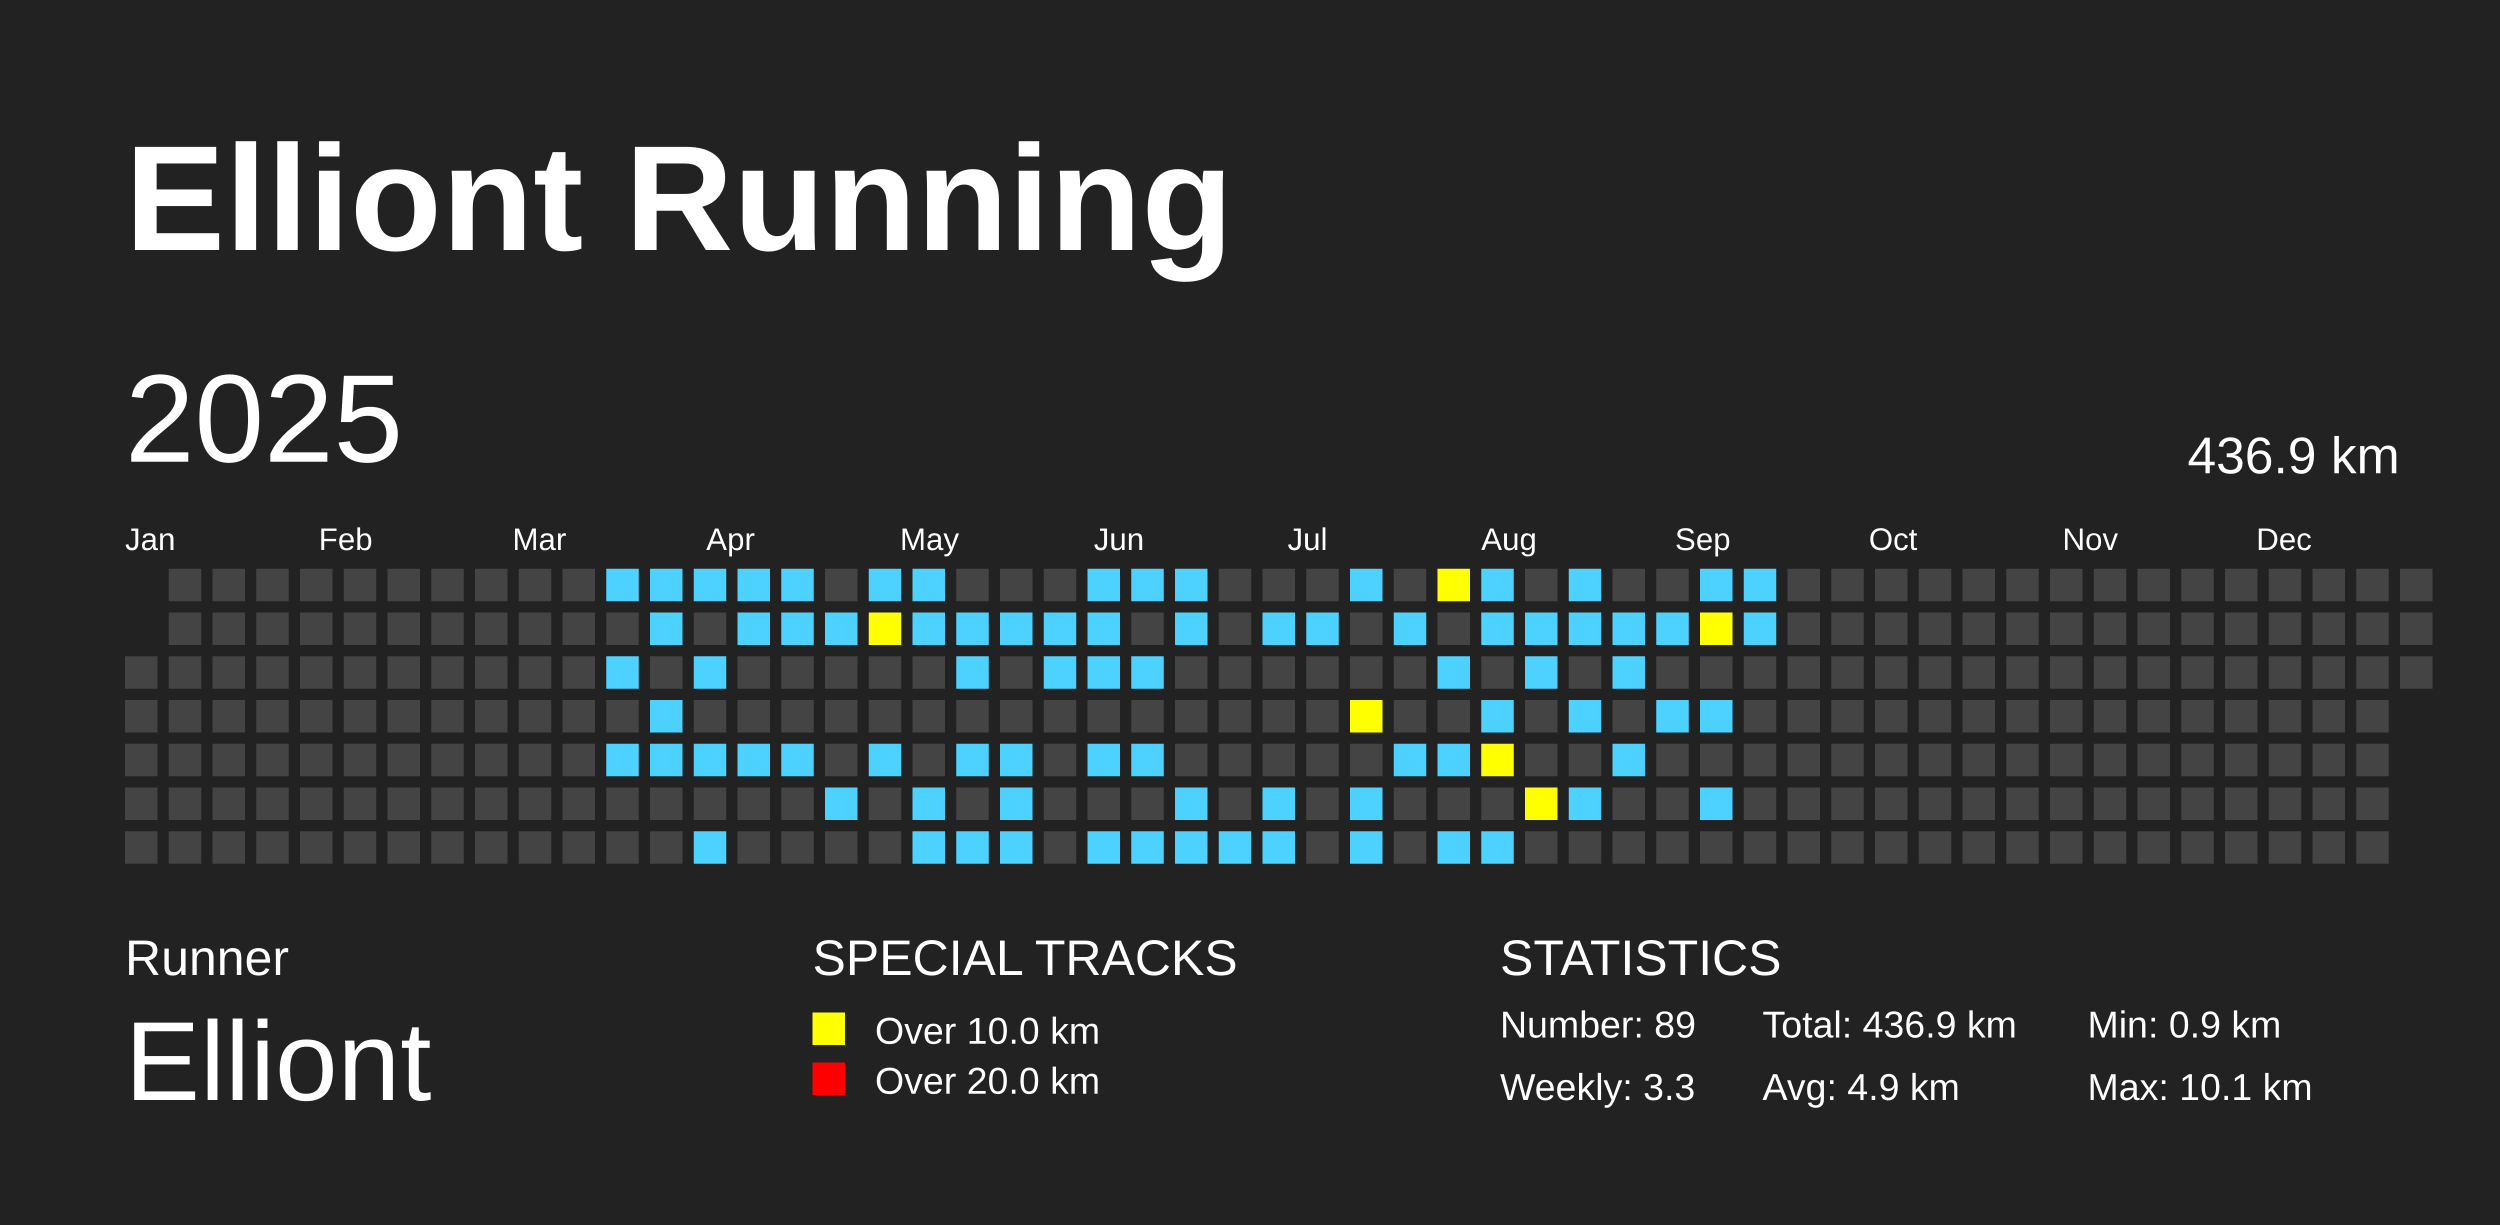
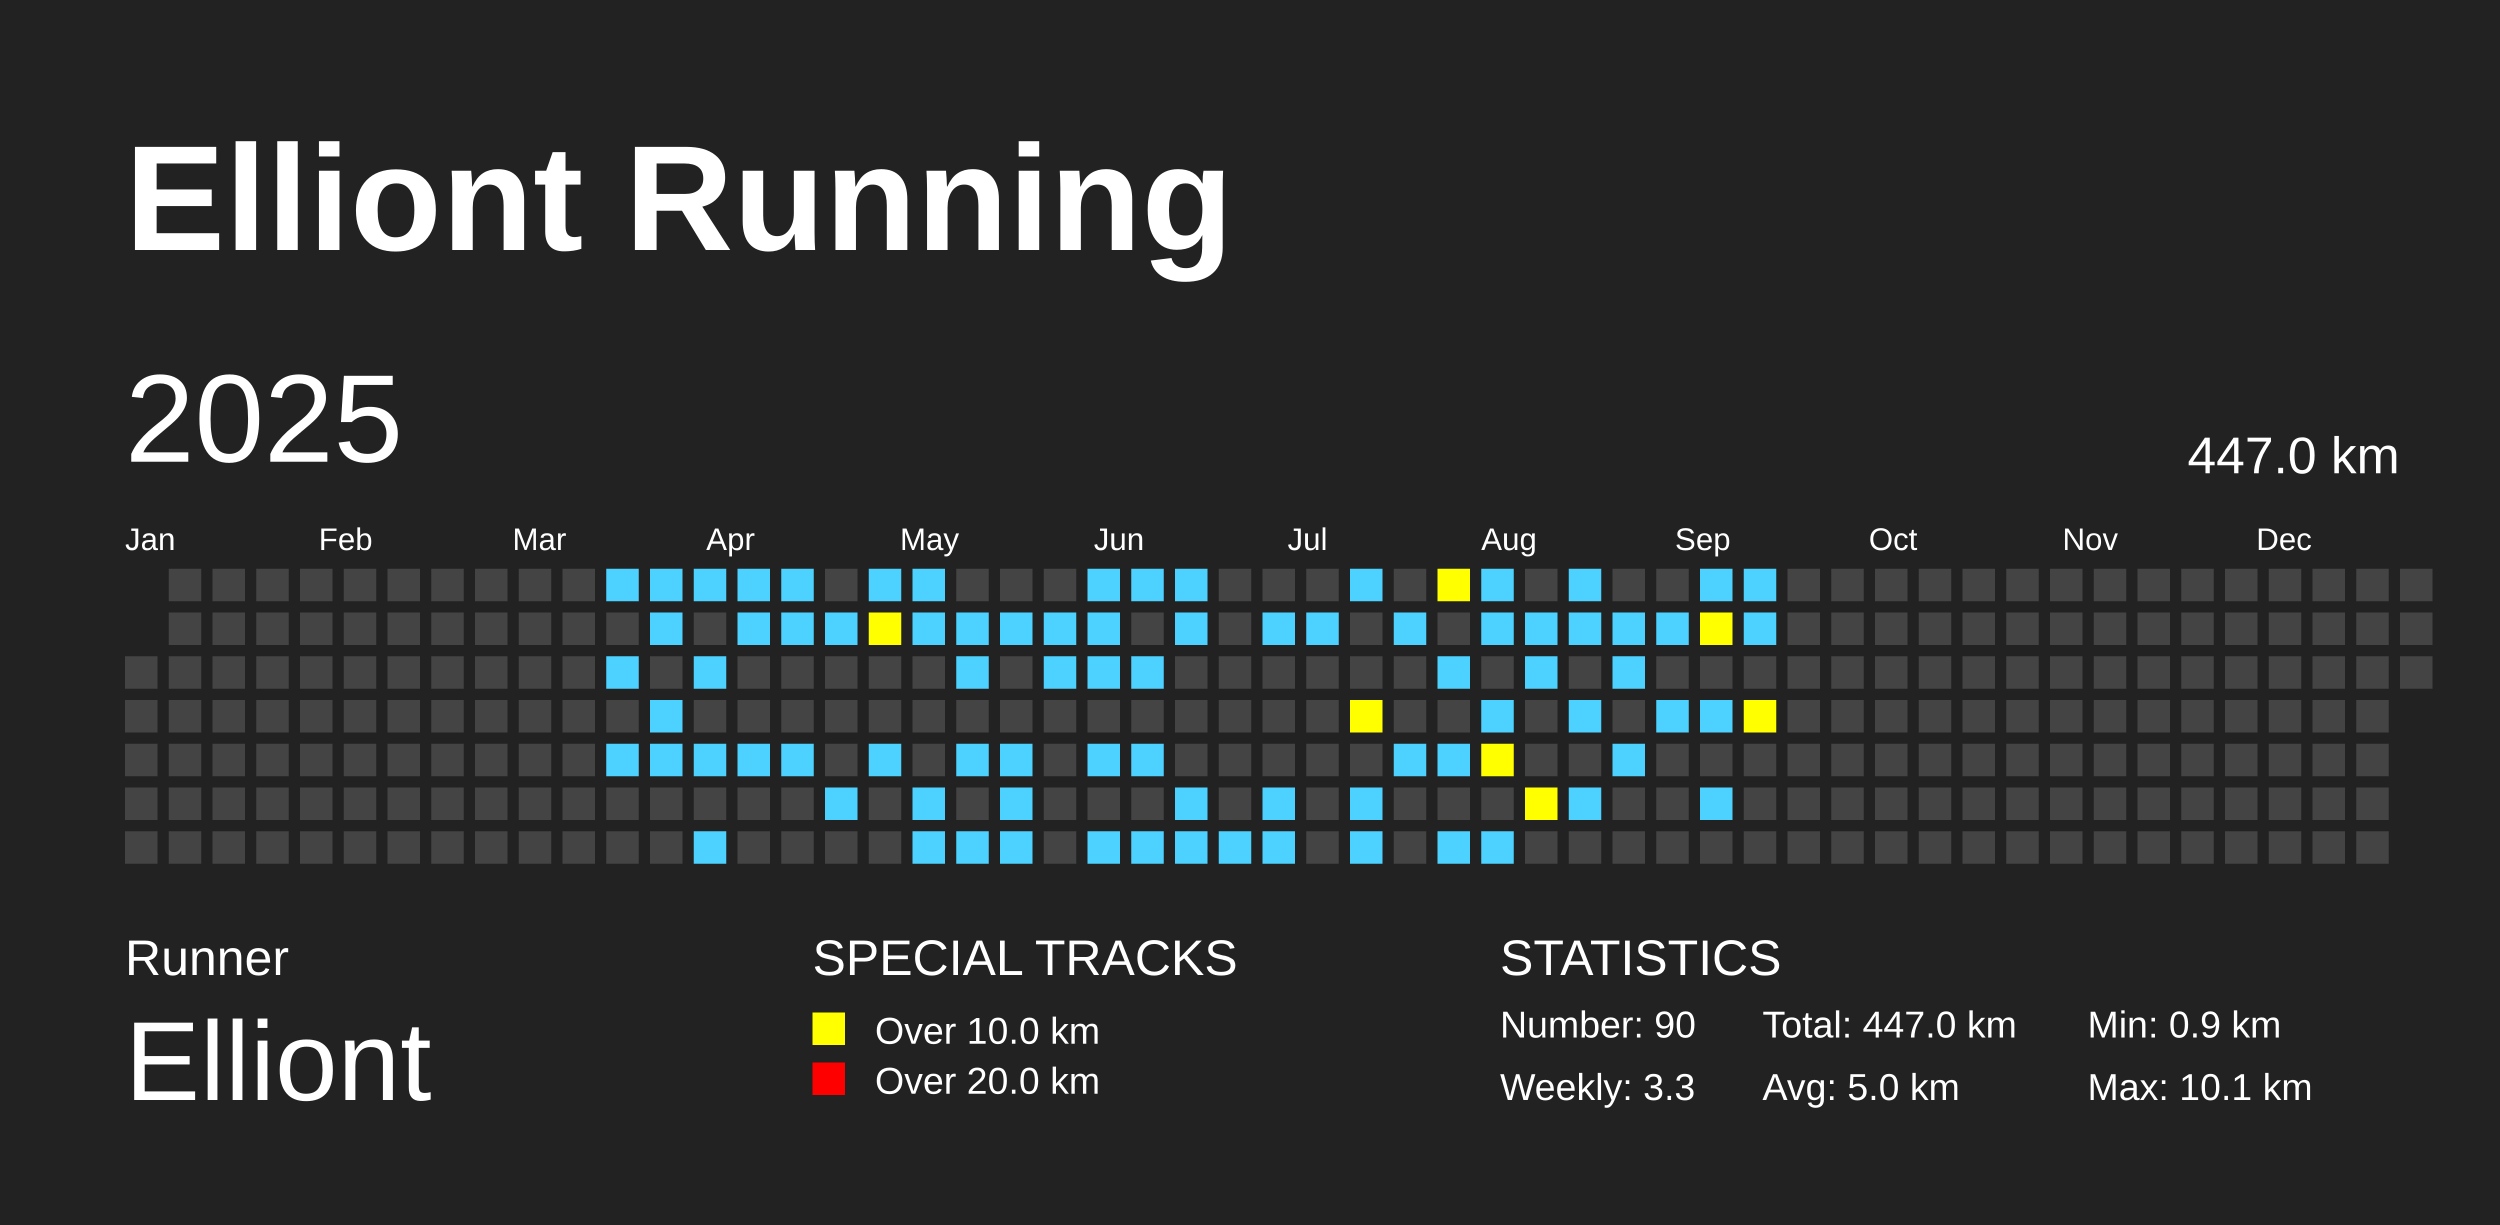
<svg xmlns="http://www.w3.org/2000/svg" baseProfile="full" height="98mm" version="1.1" viewBox="0,0,200,98" width="200mm">
  <defs />
  <rect fill="#222222" height="98" width="200" x="0" y="0" />
  <text fill="#FFFFFF" style="font-size:12px; font-family:Arial; font-weight:bold;" x="10" y="20">Elliont Running</text>
  <text fill="#FFFFFF" style="font-size:4px; font-family:Arial" x="10" y="78">Runner</text>
  <text fill="#FFFFFF" style="font-size:9px; font-family:Arial" x="10" y="88">Elliont</text>
  <text fill="#FFFFFF" style="font-size:4px; font-family:Arial" x="65" y="78">SPECIAL TRACKS</text>
  <rect fill="yellow" height="2.6" width="2.6" x="65" y="81" />
  <text fill="#FFFFFF" style="font-size:3px; font-family:Arial" x="70" y="83.5">Over 10.0 km</text>
  <rect fill="red" height="2.6" width="2.6" x="65" y="85" />
  <text fill="#FFFFFF" style="font-size:3px; font-family:Arial" x="70" y="87.5">Over 20.0 km</text>
  <text fill="#FFFFFF" style="font-size:4px; font-family:Arial" x="120" y="78">STATISTICS</text>
-   <text fill="#FFFFFF" style="font-size:3px; font-family:Arial" x="120" y="83">Number: 89</text>
+   <text fill="#FFFFFF" style="font-size:3px; font-family:Arial" x="120" y="83">Number: 90</text>
  <text fill="#FFFFFF" style="font-size:3px; font-family:Arial" x="120" y="88">Weekly: 3.3</text>
-   <text fill="#FFFFFF" style="font-size:3px; font-family:Arial" x="141" y="83">Total: 436.9 km</text>
-   <text fill="#FFFFFF" style="font-size:3px; font-family:Arial" x="141" y="88">Avg: 4.9 km</text>
+   <text fill="#FFFFFF" style="font-size:3px; font-family:Arial" x="141" y="83">Total: 447.0 km</text>
+   <text fill="#FFFFFF" style="font-size:3px; font-family:Arial" x="141" y="88">Avg: 5.0 km</text>
  <text fill="#FFFFFF" style="font-size:3px; font-family:Arial" x="167" y="83">Min: 0.9 km</text>
  <text fill="#FFFFFF" style="font-size:3px; font-family:Arial" x="167" y="88">Max: 10.1 km</text>
  <text dominant-baseline="hanging" fill="#FFFFFF" style="font-size:10.0px; font-family:Arial;" x="10" y="30">2025</text>
-   <text dominant-baseline="hanging" fill="#FFFFFF" style="font-size:4.125px; font-family:Arial;" x="175" y="35">436.9 km</text>
+   <text dominant-baseline="hanging" fill="#FFFFFF" style="font-size:4.125px; font-family:Arial;" x="175" y="35">447.0 km</text>
  <text fill="#FFFFFF" style="font-size:2.5px; font-family:Arial" x="10.0" y="44">Jan</text>
  <text fill="#FFFFFF" style="font-size:2.5px; font-family:Arial" x="25.5" y="44">Feb</text>
  <text fill="#FFFFFF" style="font-size:2.5px; font-family:Arial" x="41.0" y="44">Mar</text>
  <text fill="#FFFFFF" style="font-size:2.5px; font-family:Arial" x="56.5" y="44">Apr</text>
  <text fill="#FFFFFF" style="font-size:2.5px; font-family:Arial" x="72.0" y="44">May</text>
  <text fill="#FFFFFF" style="font-size:2.5px; font-family:Arial" x="87.5" y="44">Jun</text>
  <text fill="#FFFFFF" style="font-size:2.5px; font-family:Arial" x="103.0" y="44">Jul</text>
  <text fill="#FFFFFF" style="font-size:2.5px; font-family:Arial" x="118.5" y="44">Aug</text>
  <text fill="#FFFFFF" style="font-size:2.5px; font-family:Arial" x="134.0" y="44">Sep</text>
  <text fill="#FFFFFF" style="font-size:2.5px; font-family:Arial" x="149.5" y="44">Oct</text>
  <text fill="#FFFFFF" style="font-size:2.5px; font-family:Arial" x="165.0" y="44">Nov</text>
  <text fill="#FFFFFF" style="font-size:2.5px; font-family:Arial" x="180.5" y="44">Dec</text>
  <rect fill="#444444" height="2.6" width="2.6" x="10.0" y="52.5" />
  <rect fill="#444444" height="2.6" width="2.6" x="10.0" y="56.0" />
  <rect fill="#444444" height="2.6" width="2.6" x="10.0" y="59.5" />
  <rect fill="#444444" height="2.6" width="2.6" x="10.0" y="63.0" />
  <rect fill="#444444" height="2.6" width="2.6" x="10.0" y="66.5" />
  <rect fill="#444444" height="2.6" width="2.6" x="13.5" y="45.5" />
  <rect fill="#444444" height="2.6" width="2.6" x="13.5" y="49.0" />
  <rect fill="#444444" height="2.6" width="2.6" x="13.5" y="52.5" />
  <rect fill="#444444" height="2.6" width="2.6" x="13.5" y="56.0" />
  <rect fill="#444444" height="2.6" width="2.6" x="13.5" y="59.5" />
  <rect fill="#444444" height="2.6" width="2.6" x="13.5" y="63.0" />
  <rect fill="#444444" height="2.6" width="2.6" x="13.5" y="66.5" />
  <rect fill="#444444" height="2.6" width="2.6" x="17.0" y="45.5" />
  <rect fill="#444444" height="2.6" width="2.6" x="17.0" y="49.0" />
  <rect fill="#444444" height="2.6" width="2.6" x="17.0" y="52.5" />
  <rect fill="#444444" height="2.6" width="2.6" x="17.0" y="56.0" />
  <rect fill="#444444" height="2.6" width="2.6" x="17.0" y="59.5" />
  <rect fill="#444444" height="2.6" width="2.6" x="17.0" y="63.0" />
  <rect fill="#444444" height="2.6" width="2.6" x="17.0" y="66.5" />
  <rect fill="#444444" height="2.6" width="2.6" x="20.5" y="45.5" />
  <rect fill="#444444" height="2.6" width="2.6" x="20.5" y="49.0" />
  <rect fill="#444444" height="2.6" width="2.6" x="20.5" y="52.5" />
  <rect fill="#444444" height="2.6" width="2.6" x="20.5" y="56.0" />
  <rect fill="#444444" height="2.6" width="2.6" x="20.5" y="59.5" />
  <rect fill="#444444" height="2.6" width="2.6" x="20.5" y="63.0" />
  <rect fill="#444444" height="2.6" width="2.6" x="20.5" y="66.5" />
  <rect fill="#444444" height="2.6" width="2.6" x="24.0" y="45.5" />
  <rect fill="#444444" height="2.6" width="2.6" x="24.0" y="49.0" />
  <rect fill="#444444" height="2.6" width="2.6" x="24.0" y="52.5" />
  <rect fill="#444444" height="2.6" width="2.6" x="24.0" y="56.0" />
  <rect fill="#444444" height="2.6" width="2.6" x="24.0" y="59.5" />
  <rect fill="#444444" height="2.6" width="2.6" x="24.0" y="63.0" />
  <rect fill="#444444" height="2.6" width="2.6" x="24.0" y="66.5" />
  <rect fill="#444444" height="2.6" width="2.6" x="27.5" y="45.5" />
  <rect fill="#444444" height="2.6" width="2.6" x="27.5" y="49.0" />
  <rect fill="#444444" height="2.6" width="2.6" x="27.5" y="52.5" />
  <rect fill="#444444" height="2.6" width="2.6" x="27.5" y="56.0" />
  <rect fill="#444444" height="2.6" width="2.6" x="27.5" y="59.5" />
  <rect fill="#444444" height="2.6" width="2.6" x="27.5" y="63.0" />
  <rect fill="#444444" height="2.6" width="2.6" x="27.5" y="66.5" />
  <rect fill="#444444" height="2.6" width="2.6" x="31.0" y="45.5" />
  <rect fill="#444444" height="2.6" width="2.6" x="31.0" y="49.0" />
  <rect fill="#444444" height="2.6" width="2.6" x="31.0" y="52.5" />
  <rect fill="#444444" height="2.6" width="2.6" x="31.0" y="56.0" />
  <rect fill="#444444" height="2.6" width="2.6" x="31.0" y="59.5" />
  <rect fill="#444444" height="2.6" width="2.6" x="31.0" y="63.0" />
  <rect fill="#444444" height="2.6" width="2.6" x="31.0" y="66.5" />
  <rect fill="#444444" height="2.6" width="2.6" x="34.5" y="45.5" />
  <rect fill="#444444" height="2.6" width="2.6" x="34.5" y="49.0" />
  <rect fill="#444444" height="2.6" width="2.6" x="34.5" y="52.5" />
  <rect fill="#444444" height="2.6" width="2.6" x="34.5" y="56.0" />
  <rect fill="#444444" height="2.6" width="2.6" x="34.5" y="59.5" />
  <rect fill="#444444" height="2.6" width="2.6" x="34.5" y="63.0" />
  <rect fill="#444444" height="2.6" width="2.6" x="34.5" y="66.5" />
  <rect fill="#444444" height="2.6" width="2.6" x="38.0" y="45.5" />
  <rect fill="#444444" height="2.6" width="2.6" x="38.0" y="49.0" />
  <rect fill="#444444" height="2.6" width="2.6" x="38.0" y="52.5" />
  <rect fill="#444444" height="2.6" width="2.6" x="38.0" y="56.0" />
  <rect fill="#444444" height="2.6" width="2.6" x="38.0" y="59.5" />
  <rect fill="#444444" height="2.6" width="2.6" x="38.0" y="63.0" />
  <rect fill="#444444" height="2.6" width="2.6" x="38.0" y="66.5" />
  <rect fill="#444444" height="2.6" width="2.6" x="41.5" y="45.5" />
  <rect fill="#444444" height="2.6" width="2.6" x="41.5" y="49.0" />
  <rect fill="#444444" height="2.6" width="2.6" x="41.5" y="52.5" />
  <rect fill="#444444" height="2.6" width="2.6" x="41.5" y="56.0" />
  <rect fill="#444444" height="2.6" width="2.6" x="41.5" y="59.5" />
  <rect fill="#444444" height="2.6" width="2.6" x="41.5" y="63.0" />
  <rect fill="#444444" height="2.6" width="2.6" x="41.5" y="66.5" />
  <rect fill="#444444" height="2.6" width="2.6" x="45.0" y="45.5" />
  <rect fill="#444444" height="2.6" width="2.6" x="45.0" y="49.0" />
  <rect fill="#444444" height="2.6" width="2.6" x="45.0" y="52.5" />
  <rect fill="#444444" height="2.6" width="2.6" x="45.0" y="56.0" />
  <rect fill="#444444" height="2.6" width="2.6" x="45.0" y="59.5" />
  <rect fill="#444444" height="2.6" width="2.6" x="45.0" y="63.0" />
  <rect fill="#444444" height="2.6" width="2.6" x="45.0" y="66.5" />
  <rect fill="#4DD2FF" height="2.6" width="2.6" x="48.5" y="45.5" />
  <rect fill="#444444" height="2.6" width="2.6" x="48.5" y="49.0" />
  <rect fill="#4DD2FF" height="2.6" width="2.6" x="48.5" y="52.5" />
  <rect fill="#444444" height="2.6" width="2.6" x="48.5" y="56.0" />
  <rect fill="#4DD2FF" height="2.6" width="2.6" x="48.5" y="59.5" />
  <rect fill="#444444" height="2.6" width="2.6" x="48.5" y="63.0" />
  <rect fill="#444444" height="2.6" width="2.6" x="48.5" y="66.5" />
  <rect fill="#4DD2FF" height="2.6" width="2.6" x="52.0" y="45.5" />
  <rect fill="#4DD2FF" height="2.6" width="2.6" x="52.0" y="49.0" />
  <rect fill="#444444" height="2.6" width="2.6" x="52.0" y="52.5" />
  <rect fill="#4DD2FF" height="2.6" width="2.6" x="52.0" y="56.0" />
  <rect fill="#4DD2FF" height="2.6" width="2.6" x="52.0" y="59.5" />
  <rect fill="#444444" height="2.6" width="2.6" x="52.0" y="63.0" />
  <rect fill="#444444" height="2.6" width="2.6" x="52.0" y="66.5" />
  <rect fill="#4DD2FF" height="2.6" width="2.6" x="55.5" y="45.5" />
  <rect fill="#444444" height="2.6" width="2.6" x="55.5" y="49.0" />
  <rect fill="#4DD2FF" height="2.6" width="2.6" x="55.5" y="52.5" />
  <rect fill="#444444" height="2.6" width="2.6" x="55.5" y="56.0" />
  <rect fill="#4DD2FF" height="2.6" width="2.6" x="55.5" y="59.5" />
  <rect fill="#444444" height="2.6" width="2.6" x="55.5" y="63.0" />
  <rect fill="#4DD2FF" height="2.6" width="2.6" x="55.5" y="66.5" />
  <rect fill="#4DD2FF" height="2.6" width="2.6" x="59.0" y="45.5" />
  <rect fill="#4DD2FF" height="2.6" width="2.6" x="59.0" y="49.0" />
  <rect fill="#444444" height="2.6" width="2.6" x="59.0" y="52.5" />
  <rect fill="#444444" height="2.6" width="2.6" x="59.0" y="56.0" />
  <rect fill="#4DD2FF" height="2.6" width="2.6" x="59.0" y="59.5" />
  <rect fill="#444444" height="2.6" width="2.6" x="59.0" y="63.0" />
  <rect fill="#444444" height="2.6" width="2.6" x="59.0" y="66.5" />
  <rect fill="#4DD2FF" height="2.6" width="2.6" x="62.5" y="45.5" />
  <rect fill="#4DD2FF" height="2.6" width="2.6" x="62.5" y="49.0" />
  <rect fill="#444444" height="2.6" width="2.6" x="62.5" y="52.5" />
  <rect fill="#444444" height="2.6" width="2.6" x="62.5" y="56.0" />
  <rect fill="#4DD2FF" height="2.6" width="2.6" x="62.5" y="59.5" />
  <rect fill="#444444" height="2.6" width="2.6" x="62.5" y="63.0" />
  <rect fill="#444444" height="2.6" width="2.6" x="62.5" y="66.5" />
  <rect fill="#444444" height="2.6" width="2.6" x="66.0" y="45.5" />
  <rect fill="#4DD2FF" height="2.6" width="2.6" x="66.0" y="49.0" />
  <rect fill="#444444" height="2.6" width="2.6" x="66.0" y="52.5" />
  <rect fill="#444444" height="2.6" width="2.6" x="66.0" y="56.0" />
  <rect fill="#444444" height="2.6" width="2.6" x="66.0" y="59.5" />
  <rect fill="#4DD2FF" height="2.6" width="2.6" x="66.0" y="63.0" />
  <rect fill="#444444" height="2.6" width="2.6" x="66.0" y="66.5" />
  <rect fill="#4DD2FF" height="2.6" width="2.6" x="69.5" y="45.5" />
  <rect fill="yellow" height="2.6" width="2.6" x="69.5" y="49.0" />
  <rect fill="#444444" height="2.6" width="2.6" x="69.5" y="52.5" />
  <rect fill="#444444" height="2.6" width="2.6" x="69.5" y="56.0" />
  <rect fill="#4DD2FF" height="2.6" width="2.6" x="69.5" y="59.5" />
  <rect fill="#444444" height="2.6" width="2.6" x="69.5" y="63.0" />
  <rect fill="#444444" height="2.6" width="2.6" x="69.5" y="66.5" />
  <rect fill="#4DD2FF" height="2.6" width="2.6" x="73.0" y="45.5" />
  <rect fill="#4DD2FF" height="2.6" width="2.6" x="73.0" y="49.0" />
  <rect fill="#444444" height="2.6" width="2.6" x="73.0" y="52.5" />
  <rect fill="#444444" height="2.6" width="2.6" x="73.0" y="56.0" />
  <rect fill="#444444" height="2.6" width="2.6" x="73.0" y="59.5" />
  <rect fill="#4DD2FF" height="2.6" width="2.6" x="73.0" y="63.0" />
  <rect fill="#4DD2FF" height="2.6" width="2.6" x="73.0" y="66.5" />
  <rect fill="#444444" height="2.6" width="2.6" x="76.5" y="45.5" />
  <rect fill="#4DD2FF" height="2.6" width="2.6" x="76.5" y="49.0" />
  <rect fill="#4DD2FF" height="2.6" width="2.6" x="76.5" y="52.5" />
  <rect fill="#444444" height="2.6" width="2.6" x="76.5" y="56.0" />
  <rect fill="#4DD2FF" height="2.6" width="2.6" x="76.5" y="59.5" />
  <rect fill="#444444" height="2.6" width="2.6" x="76.5" y="63.0" />
  <rect fill="#4DD2FF" height="2.6" width="2.6" x="76.5" y="66.5" />
  <rect fill="#444444" height="2.6" width="2.6" x="80.0" y="45.5" />
  <rect fill="#4DD2FF" height="2.6" width="2.6" x="80.0" y="49.0" />
  <rect fill="#444444" height="2.6" width="2.6" x="80.0" y="52.5" />
  <rect fill="#444444" height="2.6" width="2.6" x="80.0" y="56.0" />
  <rect fill="#4DD2FF" height="2.6" width="2.6" x="80.0" y="59.5" />
  <rect fill="#4DD2FF" height="2.6" width="2.6" x="80.0" y="63.0" />
  <rect fill="#4DD2FF" height="2.6" width="2.6" x="80.0" y="66.5" />
  <rect fill="#444444" height="2.6" width="2.6" x="83.5" y="45.5" />
  <rect fill="#4DD2FF" height="2.6" width="2.6" x="83.5" y="49.0" />
  <rect fill="#4DD2FF" height="2.6" width="2.6" x="83.5" y="52.5" />
  <rect fill="#444444" height="2.6" width="2.6" x="83.5" y="56.0" />
  <rect fill="#444444" height="2.6" width="2.6" x="83.5" y="59.5" />
  <rect fill="#444444" height="2.6" width="2.6" x="83.5" y="63.0" />
  <rect fill="#444444" height="2.6" width="2.6" x="83.5" y="66.5" />
  <rect fill="#4DD2FF" height="2.6" width="2.6" x="87.0" y="45.5" />
  <rect fill="#4DD2FF" height="2.6" width="2.6" x="87.0" y="49.0" />
  <rect fill="#4DD2FF" height="2.6" width="2.6" x="87.0" y="52.5" />
  <rect fill="#444444" height="2.6" width="2.6" x="87.0" y="56.0" />
  <rect fill="#4DD2FF" height="2.6" width="2.6" x="87.0" y="59.5" />
  <rect fill="#444444" height="2.6" width="2.6" x="87.0" y="63.0" />
  <rect fill="#4DD2FF" height="2.6" width="2.6" x="87.0" y="66.5" />
  <rect fill="#4DD2FF" height="2.6" width="2.6" x="90.5" y="45.5" />
  <rect fill="#444444" height="2.6" width="2.6" x="90.5" y="49.0" />
  <rect fill="#4DD2FF" height="2.6" width="2.6" x="90.5" y="52.5" />
  <rect fill="#444444" height="2.6" width="2.6" x="90.5" y="56.0" />
  <rect fill="#4DD2FF" height="2.6" width="2.6" x="90.5" y="59.5" />
  <rect fill="#444444" height="2.6" width="2.6" x="90.5" y="63.0" />
  <rect fill="#4DD2FF" height="2.6" width="2.6" x="90.5" y="66.5" />
  <rect fill="#4DD2FF" height="2.6" width="2.6" x="94.0" y="45.5" />
  <rect fill="#4DD2FF" height="2.6" width="2.6" x="94.0" y="49.0" />
  <rect fill="#444444" height="2.6" width="2.6" x="94.0" y="52.5" />
  <rect fill="#444444" height="2.6" width="2.6" x="94.0" y="56.0" />
  <rect fill="#444444" height="2.6" width="2.6" x="94.0" y="59.5" />
  <rect fill="#4DD2FF" height="2.6" width="2.6" x="94.0" y="63.0" />
  <rect fill="#4DD2FF" height="2.6" width="2.6" x="94.0" y="66.5" />
  <rect fill="#444444" height="2.6" width="2.6" x="97.5" y="45.5" />
  <rect fill="#444444" height="2.6" width="2.6" x="97.5" y="49.0" />
  <rect fill="#444444" height="2.6" width="2.6" x="97.5" y="52.5" />
  <rect fill="#444444" height="2.6" width="2.6" x="97.5" y="56.0" />
  <rect fill="#444444" height="2.6" width="2.6" x="97.5" y="59.5" />
  <rect fill="#444444" height="2.6" width="2.6" x="97.5" y="63.0" />
  <rect fill="#4DD2FF" height="2.6" width="2.6" x="97.5" y="66.5" />
  <rect fill="#444444" height="2.6" width="2.6" x="101.0" y="45.5" />
  <rect fill="#4DD2FF" height="2.6" width="2.6" x="101.0" y="49.0" />
  <rect fill="#444444" height="2.6" width="2.6" x="101.0" y="52.5" />
  <rect fill="#444444" height="2.6" width="2.6" x="101.0" y="56.0" />
  <rect fill="#444444" height="2.6" width="2.6" x="101.0" y="59.5" />
  <rect fill="#4DD2FF" height="2.6" width="2.6" x="101.0" y="63.0" />
  <rect fill="#4DD2FF" height="2.6" width="2.6" x="101.0" y="66.5" />
  <rect fill="#444444" height="2.6" width="2.6" x="104.5" y="45.5" />
  <rect fill="#4DD2FF" height="2.6" width="2.6" x="104.5" y="49.0" />
  <rect fill="#444444" height="2.6" width="2.6" x="104.5" y="52.5" />
  <rect fill="#444444" height="2.6" width="2.6" x="104.5" y="56.0" />
  <rect fill="#444444" height="2.6" width="2.6" x="104.5" y="59.5" />
  <rect fill="#444444" height="2.6" width="2.6" x="104.5" y="63.0" />
  <rect fill="#444444" height="2.6" width="2.6" x="104.5" y="66.5" />
  <rect fill="#4DD2FF" height="2.6" width="2.6" x="108.0" y="45.5" />
  <rect fill="#444444" height="2.6" width="2.6" x="108.0" y="49.0" />
  <rect fill="#444444" height="2.6" width="2.6" x="108.0" y="52.5" />
  <rect fill="yellow" height="2.6" width="2.6" x="108.0" y="56.0" />
  <rect fill="#444444" height="2.6" width="2.6" x="108.0" y="59.5" />
  <rect fill="#4DD2FF" height="2.6" width="2.6" x="108.0" y="63.0" />
  <rect fill="#4DD2FF" height="2.6" width="2.6" x="108.0" y="66.5" />
  <rect fill="#444444" height="2.6" width="2.6" x="111.5" y="45.5" />
  <rect fill="#4DD2FF" height="2.6" width="2.6" x="111.5" y="49.0" />
  <rect fill="#444444" height="2.6" width="2.6" x="111.5" y="52.5" />
  <rect fill="#444444" height="2.6" width="2.6" x="111.5" y="56.0" />
  <rect fill="#4DD2FF" height="2.6" width="2.6" x="111.5" y="59.5" />
  <rect fill="#444444" height="2.6" width="2.6" x="111.5" y="63.0" />
  <rect fill="#444444" height="2.6" width="2.6" x="111.5" y="66.5" />
  <rect fill="yellow" height="2.6" width="2.6" x="115.0" y="45.5" />
  <rect fill="#444444" height="2.6" width="2.6" x="115.0" y="49.0" />
  <rect fill="#4DD2FF" height="2.6" width="2.6" x="115.0" y="52.5" />
  <rect fill="#444444" height="2.6" width="2.6" x="115.0" y="56.0" />
  <rect fill="#4DD2FF" height="2.6" width="2.6" x="115.0" y="59.5" />
  <rect fill="#444444" height="2.6" width="2.6" x="115.0" y="63.0" />
  <rect fill="#4DD2FF" height="2.6" width="2.6" x="115.0" y="66.5" />
  <rect fill="#4DD2FF" height="2.6" width="2.6" x="118.5" y="45.5" />
  <rect fill="#4DD2FF" height="2.6" width="2.6" x="118.5" y="49.0" />
  <rect fill="#444444" height="2.6" width="2.6" x="118.5" y="52.5" />
  <rect fill="#4DD2FF" height="2.6" width="2.6" x="118.5" y="56.0" />
  <rect fill="yellow" height="2.6" width="2.6" x="118.5" y="59.5" />
  <rect fill="#444444" height="2.6" width="2.6" x="118.5" y="63.0" />
  <rect fill="#4DD2FF" height="2.6" width="2.6" x="118.5" y="66.5" />
  <rect fill="#444444" height="2.6" width="2.6" x="122.0" y="45.5" />
  <rect fill="#4DD2FF" height="2.6" width="2.6" x="122.0" y="49.0" />
  <rect fill="#4DD2FF" height="2.6" width="2.6" x="122.0" y="52.5" />
  <rect fill="#444444" height="2.6" width="2.6" x="122.0" y="56.0" />
  <rect fill="#444444" height="2.6" width="2.6" x="122.0" y="59.5" />
  <rect fill="yellow" height="2.6" width="2.6" x="122.0" y="63.0" />
  <rect fill="#444444" height="2.6" width="2.6" x="122.0" y="66.5" />
  <rect fill="#4DD2FF" height="2.6" width="2.6" x="125.5" y="45.5" />
  <rect fill="#4DD2FF" height="2.6" width="2.6" x="125.5" y="49.0" />
  <rect fill="#444444" height="2.6" width="2.6" x="125.5" y="52.5" />
  <rect fill="#4DD2FF" height="2.6" width="2.6" x="125.5" y="56.0" />
  <rect fill="#444444" height="2.6" width="2.6" x="125.5" y="59.5" />
  <rect fill="#4DD2FF" height="2.6" width="2.6" x="125.5" y="63.0" />
  <rect fill="#444444" height="2.6" width="2.6" x="125.5" y="66.5" />
  <rect fill="#444444" height="2.6" width="2.6" x="129.0" y="45.5" />
  <rect fill="#4DD2FF" height="2.6" width="2.6" x="129.0" y="49.0" />
  <rect fill="#4DD2FF" height="2.6" width="2.6" x="129.0" y="52.5" />
  <rect fill="#444444" height="2.6" width="2.6" x="129.0" y="56.0" />
  <rect fill="#4DD2FF" height="2.6" width="2.6" x="129.0" y="59.5" />
  <rect fill="#444444" height="2.6" width="2.6" x="129.0" y="63.0" />
  <rect fill="#444444" height="2.6" width="2.6" x="129.0" y="66.5" />
  <rect fill="#444444" height="2.6" width="2.6" x="132.5" y="45.5" />
  <rect fill="#4DD2FF" height="2.6" width="2.6" x="132.5" y="49.0" />
  <rect fill="#444444" height="2.6" width="2.6" x="132.5" y="52.5" />
  <rect fill="#4DD2FF" height="2.6" width="2.6" x="132.5" y="56.0" />
  <rect fill="#444444" height="2.6" width="2.6" x="132.5" y="59.5" />
  <rect fill="#444444" height="2.6" width="2.6" x="132.5" y="63.0" />
  <rect fill="#444444" height="2.6" width="2.6" x="132.5" y="66.5" />
  <rect fill="#4DD2FF" height="2.6" width="2.6" x="136.0" y="45.5" />
  <rect fill="yellow" height="2.6" width="2.6" x="136.0" y="49.0" />
  <rect fill="#444444" height="2.6" width="2.6" x="136.0" y="52.5" />
  <rect fill="#4DD2FF" height="2.6" width="2.6" x="136.0" y="56.0" />
  <rect fill="#444444" height="2.6" width="2.6" x="136.0" y="59.5" />
  <rect fill="#4DD2FF" height="2.6" width="2.6" x="136.0" y="63.0" />
  <rect fill="#444444" height="2.6" width="2.6" x="136.0" y="66.5" />
  <rect fill="#4DD2FF" height="2.6" width="2.6" x="139.5" y="45.5" />
  <rect fill="#4DD2FF" height="2.6" width="2.6" x="139.5" y="49.0" />
  <rect fill="#444444" height="2.6" width="2.6" x="139.5" y="52.5" />
-   <rect fill="#444444" height="2.6" width="2.6" x="139.5" y="56.0" />
+   <rect fill="yellow" height="2.6" width="2.6" x="139.5" y="56.0" />
  <rect fill="#444444" height="2.6" width="2.6" x="139.5" y="59.5" />
  <rect fill="#444444" height="2.6" width="2.6" x="139.5" y="63.0" />
  <rect fill="#444444" height="2.6" width="2.6" x="139.5" y="66.5" />
  <rect fill="#444444" height="2.6" width="2.6" x="143.0" y="45.5" />
  <rect fill="#444444" height="2.6" width="2.6" x="143.0" y="49.0" />
  <rect fill="#444444" height="2.6" width="2.6" x="143.0" y="52.5" />
  <rect fill="#444444" height="2.6" width="2.6" x="143.0" y="56.0" />
  <rect fill="#444444" height="2.6" width="2.6" x="143.0" y="59.5" />
  <rect fill="#444444" height="2.6" width="2.6" x="143.0" y="63.0" />
  <rect fill="#444444" height="2.6" width="2.6" x="143.0" y="66.5" />
  <rect fill="#444444" height="2.6" width="2.6" x="146.5" y="45.5" />
  <rect fill="#444444" height="2.6" width="2.6" x="146.5" y="49.0" />
  <rect fill="#444444" height="2.6" width="2.6" x="146.5" y="52.5" />
  <rect fill="#444444" height="2.6" width="2.6" x="146.5" y="56.0" />
  <rect fill="#444444" height="2.6" width="2.6" x="146.5" y="59.5" />
  <rect fill="#444444" height="2.6" width="2.6" x="146.5" y="63.0" />
  <rect fill="#444444" height="2.6" width="2.6" x="146.5" y="66.5" />
  <rect fill="#444444" height="2.6" width="2.6" x="150.0" y="45.5" />
  <rect fill="#444444" height="2.6" width="2.6" x="150.0" y="49.0" />
  <rect fill="#444444" height="2.6" width="2.6" x="150.0" y="52.5" />
  <rect fill="#444444" height="2.6" width="2.6" x="150.0" y="56.0" />
  <rect fill="#444444" height="2.6" width="2.6" x="150.0" y="59.5" />
  <rect fill="#444444" height="2.6" width="2.6" x="150.0" y="63.0" />
  <rect fill="#444444" height="2.6" width="2.6" x="150.0" y="66.5" />
  <rect fill="#444444" height="2.6" width="2.6" x="153.5" y="45.5" />
  <rect fill="#444444" height="2.6" width="2.6" x="153.5" y="49.0" />
  <rect fill="#444444" height="2.6" width="2.6" x="153.5" y="52.5" />
  <rect fill="#444444" height="2.6" width="2.6" x="153.5" y="56.0" />
  <rect fill="#444444" height="2.6" width="2.6" x="153.5" y="59.5" />
  <rect fill="#444444" height="2.6" width="2.6" x="153.5" y="63.0" />
  <rect fill="#444444" height="2.6" width="2.6" x="153.5" y="66.5" />
  <rect fill="#444444" height="2.6" width="2.6" x="157.0" y="45.5" />
  <rect fill="#444444" height="2.6" width="2.6" x="157.0" y="49.0" />
  <rect fill="#444444" height="2.6" width="2.6" x="157.0" y="52.5" />
  <rect fill="#444444" height="2.6" width="2.6" x="157.0" y="56.0" />
  <rect fill="#444444" height="2.6" width="2.6" x="157.0" y="59.5" />
  <rect fill="#444444" height="2.6" width="2.6" x="157.0" y="63.0" />
  <rect fill="#444444" height="2.6" width="2.6" x="157.0" y="66.5" />
  <rect fill="#444444" height="2.6" width="2.6" x="160.5" y="45.5" />
  <rect fill="#444444" height="2.6" width="2.6" x="160.5" y="49.0" />
  <rect fill="#444444" height="2.6" width="2.6" x="160.5" y="52.5" />
  <rect fill="#444444" height="2.6" width="2.6" x="160.5" y="56.0" />
  <rect fill="#444444" height="2.6" width="2.6" x="160.5" y="59.5" />
  <rect fill="#444444" height="2.6" width="2.6" x="160.5" y="63.0" />
  <rect fill="#444444" height="2.6" width="2.6" x="160.5" y="66.5" />
  <rect fill="#444444" height="2.6" width="2.6" x="164.0" y="45.5" />
  <rect fill="#444444" height="2.6" width="2.6" x="164.0" y="49.0" />
  <rect fill="#444444" height="2.6" width="2.6" x="164.0" y="52.5" />
  <rect fill="#444444" height="2.6" width="2.6" x="164.0" y="56.0" />
  <rect fill="#444444" height="2.6" width="2.6" x="164.0" y="59.5" />
  <rect fill="#444444" height="2.6" width="2.6" x="164.0" y="63.0" />
  <rect fill="#444444" height="2.6" width="2.6" x="164.0" y="66.5" />
  <rect fill="#444444" height="2.6" width="2.6" x="167.5" y="45.5" />
  <rect fill="#444444" height="2.6" width="2.6" x="167.5" y="49.0" />
  <rect fill="#444444" height="2.6" width="2.6" x="167.5" y="52.5" />
  <rect fill="#444444" height="2.6" width="2.6" x="167.5" y="56.0" />
  <rect fill="#444444" height="2.6" width="2.6" x="167.5" y="59.5" />
  <rect fill="#444444" height="2.6" width="2.6" x="167.5" y="63.0" />
  <rect fill="#444444" height="2.6" width="2.6" x="167.5" y="66.5" />
  <rect fill="#444444" height="2.6" width="2.6" x="171.0" y="45.5" />
  <rect fill="#444444" height="2.6" width="2.6" x="171.0" y="49.0" />
  <rect fill="#444444" height="2.6" width="2.6" x="171.0" y="52.5" />
  <rect fill="#444444" height="2.6" width="2.6" x="171.0" y="56.0" />
  <rect fill="#444444" height="2.6" width="2.6" x="171.0" y="59.5" />
  <rect fill="#444444" height="2.6" width="2.6" x="171.0" y="63.0" />
  <rect fill="#444444" height="2.6" width="2.6" x="171.0" y="66.5" />
  <rect fill="#444444" height="2.6" width="2.6" x="174.5" y="45.5" />
  <rect fill="#444444" height="2.6" width="2.6" x="174.5" y="49.0" />
  <rect fill="#444444" height="2.6" width="2.6" x="174.5" y="52.5" />
  <rect fill="#444444" height="2.6" width="2.6" x="174.5" y="56.0" />
  <rect fill="#444444" height="2.6" width="2.6" x="174.5" y="59.5" />
  <rect fill="#444444" height="2.6" width="2.6" x="174.5" y="63.0" />
  <rect fill="#444444" height="2.6" width="2.6" x="174.5" y="66.5" />
  <rect fill="#444444" height="2.6" width="2.6" x="178.0" y="45.5" />
  <rect fill="#444444" height="2.6" width="2.6" x="178.0" y="49.0" />
  <rect fill="#444444" height="2.6" width="2.6" x="178.0" y="52.5" />
  <rect fill="#444444" height="2.6" width="2.6" x="178.0" y="56.0" />
  <rect fill="#444444" height="2.6" width="2.6" x="178.0" y="59.5" />
  <rect fill="#444444" height="2.6" width="2.6" x="178.0" y="63.0" />
  <rect fill="#444444" height="2.6" width="2.6" x="178.0" y="66.5" />
  <rect fill="#444444" height="2.6" width="2.6" x="181.5" y="45.5" />
  <rect fill="#444444" height="2.6" width="2.6" x="181.5" y="49.0" />
  <rect fill="#444444" height="2.6" width="2.6" x="181.5" y="52.5" />
  <rect fill="#444444" height="2.6" width="2.6" x="181.5" y="56.0" />
  <rect fill="#444444" height="2.6" width="2.6" x="181.5" y="59.5" />
  <rect fill="#444444" height="2.6" width="2.6" x="181.5" y="63.0" />
  <rect fill="#444444" height="2.6" width="2.6" x="181.5" y="66.5" />
  <rect fill="#444444" height="2.6" width="2.6" x="185.0" y="45.5" />
  <rect fill="#444444" height="2.6" width="2.6" x="185.0" y="49.0" />
  <rect fill="#444444" height="2.6" width="2.6" x="185.0" y="52.5" />
  <rect fill="#444444" height="2.6" width="2.6" x="185.0" y="56.0" />
  <rect fill="#444444" height="2.6" width="2.6" x="185.0" y="59.5" />
  <rect fill="#444444" height="2.6" width="2.6" x="185.0" y="63.0" />
  <rect fill="#444444" height="2.6" width="2.6" x="185.0" y="66.5" />
  <rect fill="#444444" height="2.6" width="2.6" x="188.5" y="45.5" />
  <rect fill="#444444" height="2.6" width="2.6" x="188.5" y="49.0" />
  <rect fill="#444444" height="2.6" width="2.6" x="188.5" y="52.5" />
  <rect fill="#444444" height="2.6" width="2.6" x="188.5" y="56.0" />
  <rect fill="#444444" height="2.6" width="2.6" x="188.5" y="59.5" />
  <rect fill="#444444" height="2.6" width="2.6" x="188.5" y="63.0" />
  <rect fill="#444444" height="2.6" width="2.6" x="188.5" y="66.5" />
  <rect fill="#444444" height="2.6" width="2.6" x="192.0" y="45.5" />
  <rect fill="#444444" height="2.6" width="2.6" x="192.0" y="49.0" />
  <rect fill="#444444" height="2.6" width="2.6" x="192.0" y="52.5" />
</svg>
